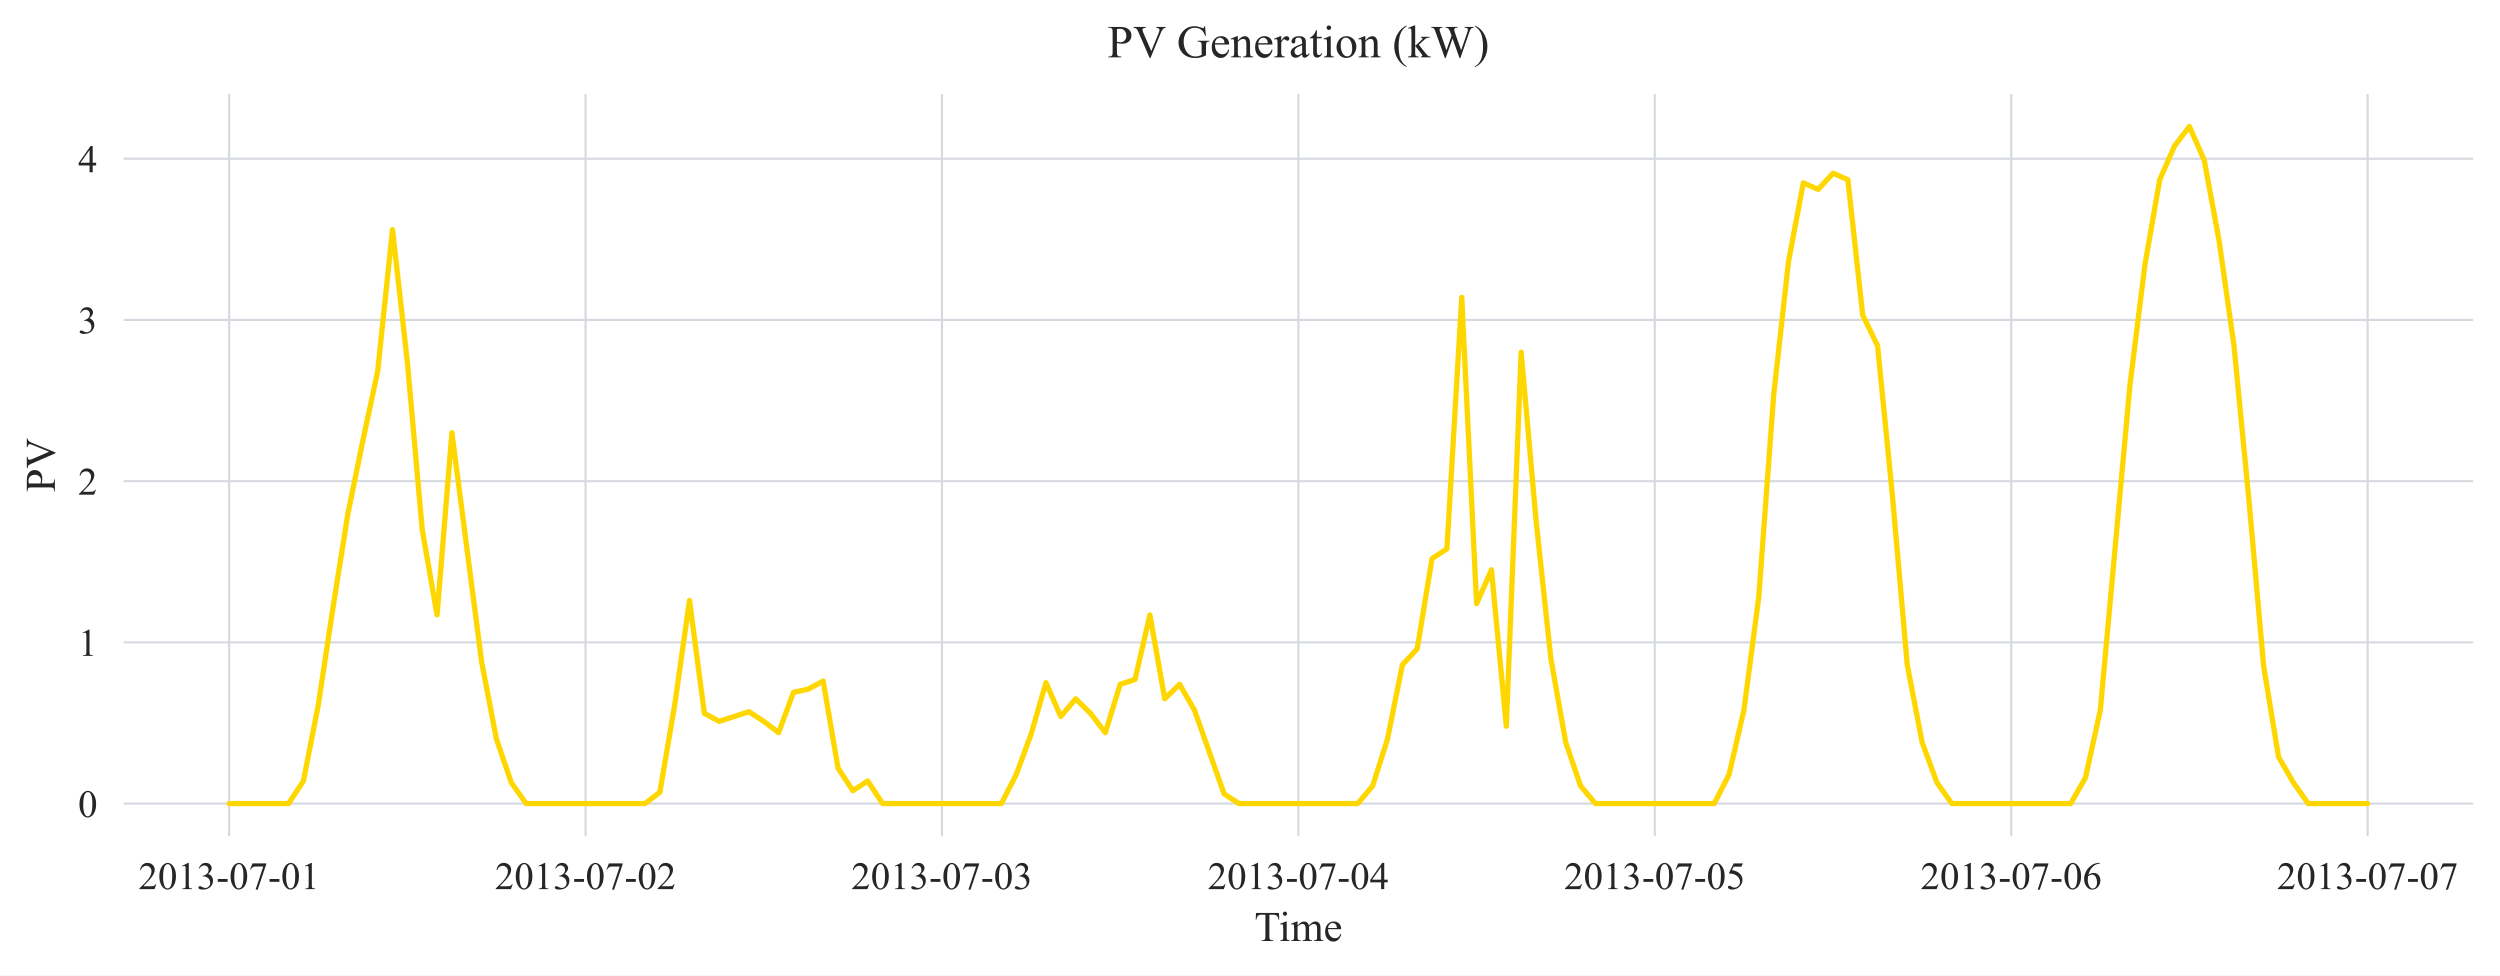
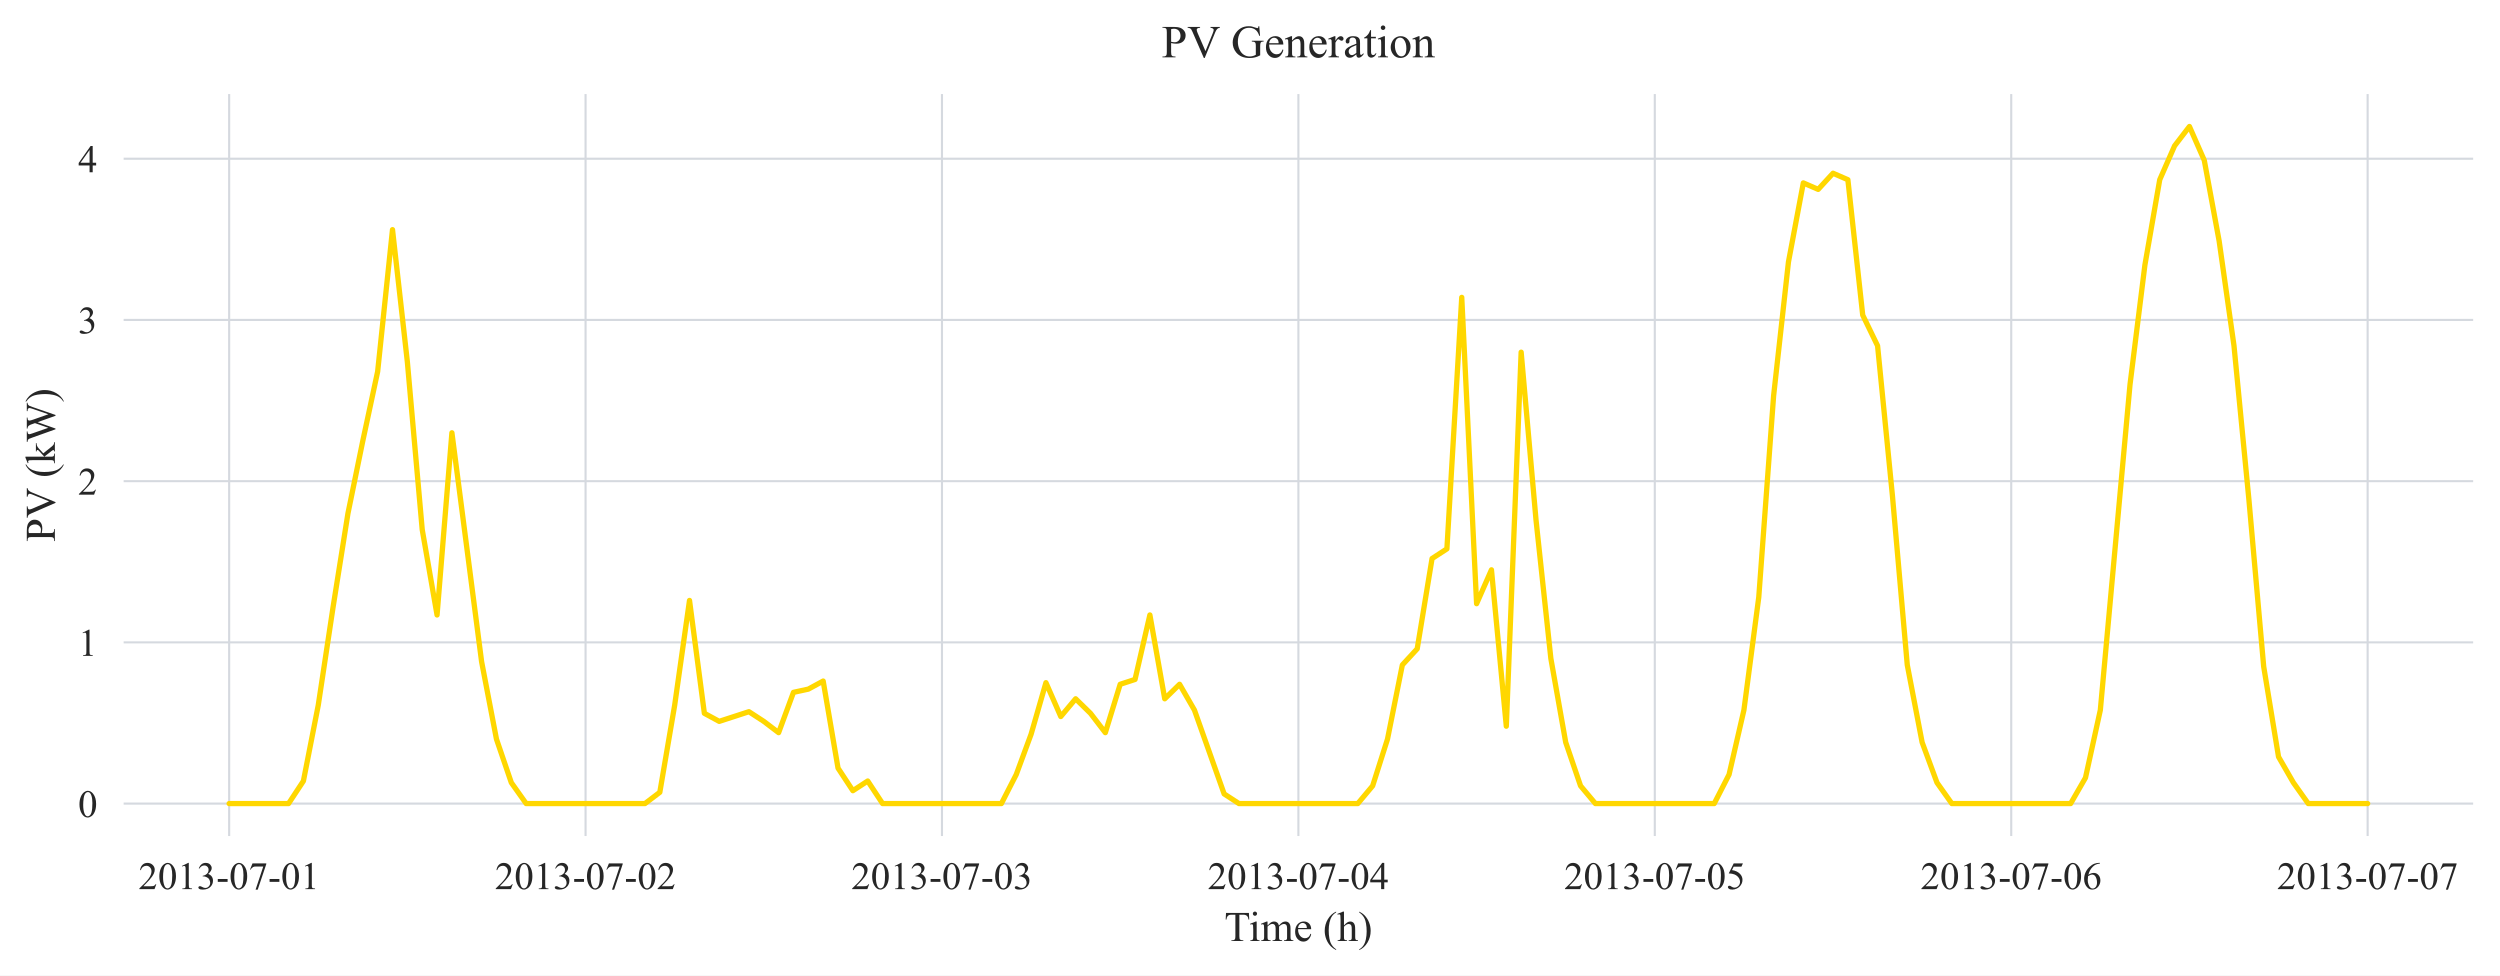
<svg xmlns="http://www.w3.org/2000/svg" xmlns:xlink="http://www.w3.org/1999/xlink" width="707.718pt" height="276.157pt" viewBox="0 0 707.718 276.157" version="1.1">
  <defs>
    <style type="text/css">*{stroke-linejoin: round; stroke-linecap: butt}</style>
  </defs>
  <g id="figure_1">
    <g id="patch_1">
-       <path d="M -0 276.157  L 707.718 276.157  L 707.718 0  L -0 0  z " style="fill: #ffffff" />
+       <path d="M 0 276.157  L 707.718 276.157  L 707.718 0  L 0 0  z " style="fill: #ffffff" />
    </g>
    <g id="axes_1">
      <g id="patch_2">
        <path d="M 34.599 237.067  L 700.518 237.067  L 700.518 26.227  L 34.599 26.227  z " style="fill: #ffffff" />
      </g>
      <g id="matplotlib.axis_1">
        <g id="xtick_1">
          <g id="line2d_1">
-             <path d="M 64.868 237.067  L 64.868 26.227  " clip-path="url(#p5eeb94ddb6)" style="fill: none; stroke: #d5d9df; stroke-width: 0.6; stroke-linecap: round" />
+             <path d="M 64.868 237.067  L 64.868 26.227  " clip-path="url(#pd6f3254963)" style="fill: none; stroke: #d5d9df; stroke-width: 0.6; stroke-linecap: round" />
          </g>
          <g id="text_1">
            <g style="fill: #262626" transform="translate(39.20575 251.705) scale(0.11 -0.11)">
              <defs>
                <path id="TimesNewRomanPSMT-32" d="M 2934 816  L 2638 0  L 138 0  L 138 116  Q 1241 1122 1691 1759  Q 2141 2397 2141 2925  Q 2141 3328 1894 3587  Q 1647 3847 1303 3847  Q 991 3847 742 3664  Q 494 3481 375 3128  L 259 3128  Q 338 3706 661 4015  Q 984 4325 1469 4325  Q 1984 4325 2329 3994  Q 2675 3663 2675 3213  Q 2675 2891 2525 2569  Q 2294 2063 1775 1497  Q 997 647 803 472  L 1909 472  Q 2247 472 2383 497  Q 2519 522 2628 598  Q 2738 675 2819 816  L 2934 816  z " transform="scale(0.015625)" />
                <path id="TimesNewRomanPSMT-30" d="M 231 2094  Q 231 2819 450 3342  Q 669 3866 1031 4122  Q 1313 4325 1613 4325  Q 2100 4325 2488 3828  Q 2972 3213 2972 2159  Q 2972 1422 2759 906  Q 2547 391 2217 158  Q 1888 -75 1581 -75  Q 975 -75 572 641  Q 231 1244 231 2094  z M 844 2016  Q 844 1141 1059 588  Q 1238 122 1591 122  Q 1759 122 1940 273  Q 2122 425 2216 781  Q 2359 1319 2359 2297  Q 2359 3022 2209 3506  Q 2097 3866 1919 4016  Q 1791 4119 1609 4119  Q 1397 4119 1231 3928  Q 1006 3669 925 3112  Q 844 2556 844 2016  z " transform="scale(0.015625)" />
                <path id="TimesNewRomanPSMT-31" d="M 750 3822  L 1781 4325  L 1884 4325  L 1884 747  Q 1884 391 1914 303  Q 1944 216 2037 169  Q 2131 122 2419 116  L 2419 0  L 825 0  L 825 116  Q 1125 122 1212 167  Q 1300 213 1334 289  Q 1369 366 1369 747  L 1369 3034  Q 1369 3497 1338 3628  Q 1316 3728 1258 3775  Q 1200 3822 1119 3822  Q 1003 3822 797 3725  L 750 3822  z " transform="scale(0.015625)" />
                <path id="TimesNewRomanPSMT-33" d="M 325 3431  Q 506 3859 782 4092  Q 1059 4325 1472 4325  Q 1981 4325 2253 3994  Q 2459 3747 2459 3466  Q 2459 3003 1878 2509  Q 2269 2356 2469 2072  Q 2669 1788 2669 1403  Q 2669 853 2319 450  Q 1863 -75 997 -75  Q 569 -75 414 31  Q 259 138 259 259  Q 259 350 332 419  Q 406 488 509 488  Q 588 488 669 463  Q 722 447 909 348  Q 1097 250 1169 231  Q 1284 197 1416 197  Q 1734 197 1970 444  Q 2206 691 2206 1028  Q 2206 1275 2097 1509  Q 2016 1684 1919 1775  Q 1784 1900 1550 2001  Q 1316 2103 1072 2103  L 972 2103  L 972 2197  Q 1219 2228 1467 2375  Q 1716 2522 1828 2728  Q 1941 2934 1941 3181  Q 1941 3503 1739 3701  Q 1538 3900 1238 3900  Q 753 3900 428 3381  L 325 3431  z " transform="scale(0.015625)" />
                <path id="TimesNewRomanPSMT-2d" d="M 259 1672  L 1875 1672  L 1875 1200  L 259 1200  L 259 1672  z " transform="scale(0.015625)" />
                <path id="TimesNewRomanPSMT-37" d="M 644 4238  L 2916 4238  L 2916 4119  L 1503 -88  L 1153 -88  L 2419 3728  L 1253 3728  Q 900 3728 750 3644  Q 488 3500 328 3200  L 238 3234  L 644 4238  z " transform="scale(0.015625)" />
              </defs>
              <use xlink:href="#TimesNewRomanPSMT-32" />
              <use xlink:href="#TimesNewRomanPSMT-30" transform="translate(50 0)" />
              <use xlink:href="#TimesNewRomanPSMT-31" transform="translate(100 0)" />
              <use xlink:href="#TimesNewRomanPSMT-33" transform="translate(150 0)" />
              <use xlink:href="#TimesNewRomanPSMT-2d" transform="translate(200 0)" />
              <use xlink:href="#TimesNewRomanPSMT-30" transform="translate(233.3008 0)" />
              <use xlink:href="#TimesNewRomanPSMT-37" transform="translate(283.3008 0)" />
              <use xlink:href="#TimesNewRomanPSMT-2d" transform="translate(333.3008 0)" />
              <use xlink:href="#TimesNewRomanPSMT-30" transform="translate(366.6016 0)" />
              <use xlink:href="#TimesNewRomanPSMT-31" transform="translate(416.6016 0)" />
            </g>
          </g>
        </g>
        <g id="xtick_2">
          <g id="line2d_2">
-             <path d="M 165.765 237.067  L 165.765 26.227  " clip-path="url(#p5eeb94ddb6)" style="fill: none; stroke: #d5d9df; stroke-width: 0.6; stroke-linecap: round" />
+             <path d="M 165.765 237.067  L 165.765 26.227  " clip-path="url(#pd6f3254963)" style="fill: none; stroke: #d5d9df; stroke-width: 0.6; stroke-linecap: round" />
          </g>
          <g id="text_2">
            <g style="fill: #262626" transform="translate(140.1025 251.705) scale(0.11 -0.11)">
              <use xlink:href="#TimesNewRomanPSMT-32" />
              <use xlink:href="#TimesNewRomanPSMT-30" transform="translate(50 0)" />
              <use xlink:href="#TimesNewRomanPSMT-31" transform="translate(100 0)" />
              <use xlink:href="#TimesNewRomanPSMT-33" transform="translate(150 0)" />
              <use xlink:href="#TimesNewRomanPSMT-2d" transform="translate(200 0)" />
              <use xlink:href="#TimesNewRomanPSMT-30" transform="translate(233.3008 0)" />
              <use xlink:href="#TimesNewRomanPSMT-37" transform="translate(283.3008 0)" />
              <use xlink:href="#TimesNewRomanPSMT-2d" transform="translate(333.3008 0)" />
              <use xlink:href="#TimesNewRomanPSMT-30" transform="translate(366.6016 0)" />
              <use xlink:href="#TimesNewRomanPSMT-32" transform="translate(416.6016 0)" />
            </g>
          </g>
        </g>
        <g id="xtick_3">
          <g id="line2d_3">
-             <path d="M 266.662 237.067  L 266.662 26.227  " clip-path="url(#p5eeb94ddb6)" style="fill: none; stroke: #d5d9df; stroke-width: 0.6; stroke-linecap: round" />
+             <path d="M 266.662 237.067  L 266.662 26.227  " clip-path="url(#pd6f3254963)" style="fill: none; stroke: #d5d9df; stroke-width: 0.6; stroke-linecap: round" />
          </g>
          <g id="text_3">
            <g style="fill: #262626" transform="translate(240.9993 251.705) scale(0.11 -0.11)">
              <use xlink:href="#TimesNewRomanPSMT-32" />
              <use xlink:href="#TimesNewRomanPSMT-30" transform="translate(50 0)" />
              <use xlink:href="#TimesNewRomanPSMT-31" transform="translate(100 0)" />
              <use xlink:href="#TimesNewRomanPSMT-33" transform="translate(150 0)" />
              <use xlink:href="#TimesNewRomanPSMT-2d" transform="translate(200 0)" />
              <use xlink:href="#TimesNewRomanPSMT-30" transform="translate(233.3008 0)" />
              <use xlink:href="#TimesNewRomanPSMT-37" transform="translate(283.3008 0)" />
              <use xlink:href="#TimesNewRomanPSMT-2d" transform="translate(333.3008 0)" />
              <use xlink:href="#TimesNewRomanPSMT-30" transform="translate(366.6016 0)" />
              <use xlink:href="#TimesNewRomanPSMT-33" transform="translate(416.6016 0)" />
            </g>
          </g>
        </g>
        <g id="xtick_4">
          <g id="line2d_4">
-             <path d="M 367.559 237.067  L 367.559 26.227  " clip-path="url(#p5eeb94ddb6)" style="fill: none; stroke: #d5d9df; stroke-width: 0.6; stroke-linecap: round" />
+             <path d="M 367.559 237.067  L 367.559 26.227  " clip-path="url(#pd6f3254963)" style="fill: none; stroke: #d5d9df; stroke-width: 0.6; stroke-linecap: round" />
          </g>
          <g id="text_4">
            <g style="fill: #262626" transform="translate(341.896 251.705) scale(0.11 -0.11)">
              <defs>
                <path id="TimesNewRomanPSMT-34" d="M 2978 1563  L 2978 1119  L 2409 1119  L 2409 0  L 1894 0  L 1894 1119  L 100 1119  L 100 1519  L 2066 4325  L 2409 4325  L 2409 1563  L 2978 1563  z M 1894 1563  L 1894 3666  L 406 1563  L 1894 1563  z " transform="scale(0.015625)" />
              </defs>
              <use xlink:href="#TimesNewRomanPSMT-32" />
              <use xlink:href="#TimesNewRomanPSMT-30" transform="translate(50 0)" />
              <use xlink:href="#TimesNewRomanPSMT-31" transform="translate(100 0)" />
              <use xlink:href="#TimesNewRomanPSMT-33" transform="translate(150 0)" />
              <use xlink:href="#TimesNewRomanPSMT-2d" transform="translate(200 0)" />
              <use xlink:href="#TimesNewRomanPSMT-30" transform="translate(233.3008 0)" />
              <use xlink:href="#TimesNewRomanPSMT-37" transform="translate(283.3008 0)" />
              <use xlink:href="#TimesNewRomanPSMT-2d" transform="translate(333.3008 0)" />
              <use xlink:href="#TimesNewRomanPSMT-30" transform="translate(366.6016 0)" />
              <use xlink:href="#TimesNewRomanPSMT-34" transform="translate(416.6016 0)" />
            </g>
          </g>
        </g>
        <g id="xtick_5">
          <g id="line2d_5">
-             <path d="M 468.455 237.067  L 468.455 26.227  " clip-path="url(#p5eeb94ddb6)" style="fill: none; stroke: #d5d9df; stroke-width: 0.6; stroke-linecap: round" />
+             <path d="M 468.455 237.067  L 468.455 26.227  " clip-path="url(#pd6f3254963)" style="fill: none; stroke: #d5d9df; stroke-width: 0.6; stroke-linecap: round" />
          </g>
          <g id="text_5">
            <g style="fill: #262626" transform="translate(442.7928 251.705) scale(0.11 -0.11)">
              <defs>
                <path id="TimesNewRomanPSMT-35" d="M 2778 4238  L 2534 3706  L 1259 3706  L 981 3138  Q 1809 3016 2294 2522  Q 2709 2097 2709 1522  Q 2709 1188 2573 903  Q 2438 619 2231 419  Q 2025 219 1772 97  Q 1413 -75 1034 -75  Q 653 -75 479 54  Q 306 184 306 341  Q 306 428 378 495  Q 450 563 559 563  Q 641 563 702 538  Q 763 513 909 409  Q 1144 247 1384 247  Q 1750 247 2026 523  Q 2303 800 2303 1197  Q 2303 1581 2056 1914  Q 1809 2247 1375 2428  Q 1034 2569 447 2591  L 1259 4238  L 2778 4238  z " transform="scale(0.015625)" />
              </defs>
              <use xlink:href="#TimesNewRomanPSMT-32" />
              <use xlink:href="#TimesNewRomanPSMT-30" transform="translate(50 0)" />
              <use xlink:href="#TimesNewRomanPSMT-31" transform="translate(100 0)" />
              <use xlink:href="#TimesNewRomanPSMT-33" transform="translate(150 0)" />
              <use xlink:href="#TimesNewRomanPSMT-2d" transform="translate(200 0)" />
              <use xlink:href="#TimesNewRomanPSMT-30" transform="translate(233.3008 0)" />
              <use xlink:href="#TimesNewRomanPSMT-37" transform="translate(283.3008 0)" />
              <use xlink:href="#TimesNewRomanPSMT-2d" transform="translate(333.3008 0)" />
              <use xlink:href="#TimesNewRomanPSMT-30" transform="translate(366.6016 0)" />
              <use xlink:href="#TimesNewRomanPSMT-35" transform="translate(416.6016 0)" />
            </g>
          </g>
        </g>
        <g id="xtick_6">
          <g id="line2d_6">
-             <path d="M 569.352 237.067  L 569.352 26.227  " clip-path="url(#p5eeb94ddb6)" style="fill: none; stroke: #d5d9df; stroke-width: 0.6; stroke-linecap: round" />
+             <path d="M 569.352 237.067  L 569.352 26.227  " clip-path="url(#pd6f3254963)" style="fill: none; stroke: #d5d9df; stroke-width: 0.6; stroke-linecap: round" />
          </g>
          <g id="text_6">
            <g style="fill: #262626" transform="translate(543.6896 251.705) scale(0.11 -0.11)">
              <defs>
                <path id="TimesNewRomanPSMT-36" d="M 2869 4325  L 2869 4209  Q 2456 4169 2195 4045  Q 1934 3922 1679 3669  Q 1425 3416 1258 3105  Q 1091 2794 978 2366  Q 1428 2675 1881 2675  Q 2316 2675 2634 2325  Q 2953 1975 2953 1425  Q 2953 894 2631 456  Q 2244 -75 1606 -75  Q 1172 -75 869 213  Q 275 772 275 1663  Q 275 2231 503 2743  Q 731 3256 1154 3653  Q 1578 4050 1965 4187  Q 2353 4325 2688 4325  L 2869 4325  z M 925 2138  Q 869 1716 869 1456  Q 869 1156 980 804  Q 1091 453 1309 247  Q 1469 100 1697 100  Q 1969 100 2183 356  Q 2397 613 2397 1088  Q 2397 1622 2184 2012  Q 1972 2403 1581 2403  Q 1463 2403 1327 2353  Q 1191 2303 925 2138  z " transform="scale(0.015625)" />
              </defs>
              <use xlink:href="#TimesNewRomanPSMT-32" />
              <use xlink:href="#TimesNewRomanPSMT-30" transform="translate(50 0)" />
              <use xlink:href="#TimesNewRomanPSMT-31" transform="translate(100 0)" />
              <use xlink:href="#TimesNewRomanPSMT-33" transform="translate(150 0)" />
              <use xlink:href="#TimesNewRomanPSMT-2d" transform="translate(200 0)" />
              <use xlink:href="#TimesNewRomanPSMT-30" transform="translate(233.3008 0)" />
              <use xlink:href="#TimesNewRomanPSMT-37" transform="translate(283.3008 0)" />
              <use xlink:href="#TimesNewRomanPSMT-2d" transform="translate(333.3008 0)" />
              <use xlink:href="#TimesNewRomanPSMT-30" transform="translate(366.6016 0)" />
              <use xlink:href="#TimesNewRomanPSMT-36" transform="translate(416.6016 0)" />
            </g>
          </g>
        </g>
        <g id="xtick_7">
          <g id="line2d_7">
-             <path d="M 670.249 237.067  L 670.249 26.227  " clip-path="url(#p5eeb94ddb6)" style="fill: none; stroke: #d5d9df; stroke-width: 0.6; stroke-linecap: round" />
+             <path d="M 670.249 237.067  L 670.249 26.227  " clip-path="url(#pd6f3254963)" style="fill: none; stroke: #d5d9df; stroke-width: 0.6; stroke-linecap: round" />
          </g>
          <g id="text_7">
            <g style="fill: #262626" transform="translate(644.5863 251.705) scale(0.11 -0.11)">
              <use xlink:href="#TimesNewRomanPSMT-32" />
              <use xlink:href="#TimesNewRomanPSMT-30" transform="translate(50 0)" />
              <use xlink:href="#TimesNewRomanPSMT-31" transform="translate(100 0)" />
              <use xlink:href="#TimesNewRomanPSMT-33" transform="translate(150 0)" />
              <use xlink:href="#TimesNewRomanPSMT-2d" transform="translate(200 0)" />
              <use xlink:href="#TimesNewRomanPSMT-30" transform="translate(233.3008 0)" />
              <use xlink:href="#TimesNewRomanPSMT-37" transform="translate(283.3008 0)" />
              <use xlink:href="#TimesNewRomanPSMT-2d" transform="translate(333.3008 0)" />
              <use xlink:href="#TimesNewRomanPSMT-30" transform="translate(366.6016 0)" />
              <use xlink:href="#TimesNewRomanPSMT-37" transform="translate(416.6016 0)" />
            </g>
          </g>
        </g>
        <g id="text_8">
-           <g style="fill: #262626" transform="translate(355.1068 266.3905) scale(0.12 -0.12)">
+           <g style="fill: #262626" transform="translate(346.6112 266.3905) scale(0.12 -0.12)">
            <defs>
              <path id="TimesNewRomanPSMT-54" d="M 3703 4238  L 3750 3244  L 3631 3244  Q 3597 3506 3538 3619  Q 3441 3800 3280 3886  Q 3119 3972 2856 3972  L 2259 3972  L 2259 734  Q 2259 344 2344 247  Q 2463 116 2709 116  L 2856 116  L 2856 0  L 1059 0  L 1059 116  L 1209 116  Q 1478 116 1591 278  Q 1659 378 1659 734  L 1659 3972  L 1150 3972  Q 853 3972 728 3928  Q 566 3869 450 3700  Q 334 3531 313 3244  L 194 3244  L 244 4238  L 3703 4238  z " transform="scale(0.015625)" />
              <path id="TimesNewRomanPSMT-69" d="M 928 4444  Q 1059 4444 1151 4351  Q 1244 4259 1244 4128  Q 1244 3997 1151 3903  Q 1059 3809 928 3809  Q 797 3809 703 3903  Q 609 3997 609 4128  Q 609 4259 701 4351  Q 794 4444 928 4444  z M 1188 2947  L 1188 647  Q 1188 378 1227 289  Q 1266 200 1342 156  Q 1419 113 1622 113  L 1622 0  L 231 0  L 231 113  Q 441 113 512 153  Q 584 194 626 287  Q 669 381 669 647  L 669 1750  Q 669 2216 641 2353  Q 619 2453 572 2492  Q 525 2531 444 2531  Q 356 2531 231 2484  L 188 2597  L 1050 2947  L 1188 2947  z " transform="scale(0.015625)" />
              <path id="TimesNewRomanPSMT-6d" d="M 1050 2338  Q 1363 2650 1419 2697  Q 1559 2816 1721 2881  Q 1884 2947 2044 2947  Q 2313 2947 2506 2790  Q 2700 2634 2766 2338  Q 3088 2713 3309 2830  Q 3531 2947 3766 2947  Q 3994 2947 4170 2830  Q 4347 2713 4450 2447  Q 4519 2266 4519 1878  L 4519 647  Q 4519 378 4559 278  Q 4591 209 4675 161  Q 4759 113 4950 113  L 4950 0  L 3538 0  L 3538 113  L 3597 113  Q 3781 113 3884 184  Q 3956 234 3988 344  Q 4000 397 4000 647  L 4000 1878  Q 4000 2228 3916 2372  Q 3794 2572 3525 2572  Q 3359 2572 3192 2489  Q 3025 2406 2788 2181  L 2781 2147  L 2788 2013  L 2788 647  Q 2788 353 2820 281  Q 2853 209 2943 161  Q 3034 113 3253 113  L 3253 0  L 1806 0  L 1806 113  Q 2044 113 2133 169  Q 2222 225 2256 338  Q 2272 391 2272 647  L 2272 1878  Q 2272 2228 2169 2381  Q 2031 2581 1784 2581  Q 1616 2581 1450 2491  Q 1191 2353 1050 2181  L 1050 647  Q 1050 366 1089 281  Q 1128 197 1204 155  Q 1281 113 1516 113  L 1516 0  L 100 0  L 100 113  Q 297 113 375 155  Q 453 197 493 289  Q 534 381 534 647  L 534 1741  Q 534 2213 506 2350  Q 484 2453 437 2492  Q 391 2531 309 2531  Q 222 2531 100 2484  L 53 2597  L 916 2947  L 1050 2947  L 1050 2338  z " transform="scale(0.015625)" />
              <path id="TimesNewRomanPSMT-65" d="M 681 1784  Q 678 1147 991 784  Q 1303 422 1725 422  Q 2006 422 2214 576  Q 2422 731 2563 1106  L 2659 1044  Q 2594 616 2278 264  Q 1963 -88 1488 -88  Q 972 -88 605 314  Q 238 716 238 1394  Q 238 2128 614 2539  Q 991 2950 1559 2950  Q 2041 2950 2350 2633  Q 2659 2316 2659 1784  L 681 1784  z M 681 1966  L 2006 1966  Q 1991 2241 1941 2353  Q 1863 2528 1708 2628  Q 1553 2728 1384 2728  Q 1125 2728 920 2526  Q 716 2325 681 1966  z " transform="scale(0.015625)" />
+               <path id="TimesNewRomanPSMT-20" transform="scale(0.015625)" />
+               <path id="TimesNewRomanPSMT-28" d="M 1988 -1253  L 1988 -1369  Q 1516 -1131 1200 -813  Q 750 -359 506 256  Q 263 872 263 1534  Q 263 2503 741 3301  Q 1219 4100 1988 4444  L 1988 4313  Q 1603 4100 1356 3731  Q 1109 3363 987 2797  Q 866 2231 866 1616  Q 866 947 969 400  Q 1050 -31 1165 -292  Q 1281 -553 1476 -793  Q 1672 -1034 1988 -1253  z " transform="scale(0.015625)" />
+               <path id="TimesNewRomanPSMT-68" d="M 1041 4444  L 1041 2350  Q 1388 2731 1591 2839  Q 1794 2947 1997 2947  Q 2241 2947 2416 2812  Q 2591 2678 2675 2391  Q 2734 2191 2734 1659  L 2734 647  Q 2734 375 2778 275  Q 2809 200 2884 156  Q 2959 113 3159 113  L 3159 0  L 1753 0  L 1753 113  L 1819 113  Q 2019 113 2097 173  Q 2175 234 2206 353  Q 2216 403 2216 647  L 2216 1659  Q 2216 2128 2167 2275  Q 2119 2422 2012 2495  Q 1906 2569 1756 2569  Q 1603 2569 1437 2487  Q 1272 2406 1041 2159  L 1041 647  Q 1041 353 1073 281  Q 1106 209 1195 161  Q 1284 113 1503 113  L 1503 0  L 84 0  L 84 113  Q 275 113 384 172  Q 447 203 484 290  Q 522 378 522 647  L 522 3238  Q 522 3728 498 3840  Q 475 3953 426 3993  Q 378 4034 297 4034  Q 231 4034 84 3984  L 41 4094  L 897 4444  L 1041 4444  z " transform="scale(0.015625)" />
+               <path id="TimesNewRomanPSMT-29" d="M 144 4313  L 144 4444  Q 619 4209 934 3891  Q 1381 3434 1625 2820  Q 1869 2206 1869 1541  Q 1869 572 1392 -226  Q 916 -1025 144 -1369  L 144 -1253  Q 528 -1038 776 -670  Q 1025 -303 1145 264  Q 1266 831 1266 1447  Q 1266 2113 1163 2663  Q 1084 3094 967 3353  Q 850 3613 656 3853  Q 463 4094 144 4313  z " transform="scale(0.015625)" />
            </defs>
            <use xlink:href="#TimesNewRomanPSMT-54" />
            <use xlink:href="#TimesNewRomanPSMT-69" transform="translate(57.58398 0)" />
            <use xlink:href="#TimesNewRomanPSMT-6d" transform="translate(85.36719 0)" />
            <use xlink:href="#TimesNewRomanPSMT-65" transform="translate(163.1504 0)" />
+             <use xlink:href="#TimesNewRomanPSMT-20" transform="translate(207.5352 0)" />
+             <use xlink:href="#TimesNewRomanPSMT-28" transform="translate(232.5352 0)" />
+             <use xlink:href="#TimesNewRomanPSMT-68" transform="translate(265.8359 0)" />
+             <use xlink:href="#TimesNewRomanPSMT-29" transform="translate(315.8359 0)" />
          </g>
        </g>
      </g>
      <g id="matplotlib.axis_2">
        <g id="ytick_1">
          <g id="line2d_8">
-             <path d="M 34.599 227.483  L 700.518 227.483  " clip-path="url(#p5eeb94ddb6)" style="fill: none; stroke: #d5d9df; stroke-width: 0.6; stroke-linecap: round" />
+             <path d="M 34.599 227.483  L 700.518 227.483  " clip-path="url(#pd6f3254963)" style="fill: none; stroke: #d5d9df; stroke-width: 0.6; stroke-linecap: round" />
          </g>
          <g id="text_9">
            <g style="fill: #262626" transform="translate(22.09937 231.3023) scale(0.11 -0.11)">
              <use xlink:href="#TimesNewRomanPSMT-30" />
            </g>
          </g>
        </g>
        <g id="ytick_2">
          <g id="line2d_9">
-             <path d="M 34.599 181.847  L 700.518 181.847  " clip-path="url(#p5eeb94ddb6)" style="fill: none; stroke: #d5d9df; stroke-width: 0.6; stroke-linecap: round" />
+             <path d="M 34.599 181.847  L 700.518 181.847  " clip-path="url(#pd6f3254963)" style="fill: none; stroke: #d5d9df; stroke-width: 0.6; stroke-linecap: round" />
          </g>
          <g id="text_10">
            <g style="fill: #262626" transform="translate(22.09937 185.6659) scale(0.11 -0.11)">
              <use xlink:href="#TimesNewRomanPSMT-31" />
            </g>
          </g>
        </g>
        <g id="ytick_3">
          <g id="line2d_10">
-             <path d="M 34.599 136.211  L 700.518 136.211  " clip-path="url(#p5eeb94ddb6)" style="fill: none; stroke: #d5d9df; stroke-width: 0.6; stroke-linecap: round" />
+             <path d="M 34.599 136.211  L 700.518 136.211  " clip-path="url(#pd6f3254963)" style="fill: none; stroke: #d5d9df; stroke-width: 0.6; stroke-linecap: round" />
          </g>
          <g id="text_11">
            <g style="fill: #262626" transform="translate(22.09937 140.0296) scale(0.11 -0.11)">
              <use xlink:href="#TimesNewRomanPSMT-32" />
            </g>
          </g>
        </g>
        <g id="ytick_4">
          <g id="line2d_11">
-             <path d="M 34.599 90.574  L 700.518 90.574  " clip-path="url(#p5eeb94ddb6)" style="fill: none; stroke: #d5d9df; stroke-width: 0.6; stroke-linecap: round" />
+             <path d="M 34.599 90.574  L 700.518 90.574  " clip-path="url(#pd6f3254963)" style="fill: none; stroke: #d5d9df; stroke-width: 0.6; stroke-linecap: round" />
          </g>
          <g id="text_12">
            <g style="fill: #262626" transform="translate(22.09937 94.39321) scale(0.11 -0.11)">
              <use xlink:href="#TimesNewRomanPSMT-33" />
            </g>
          </g>
        </g>
        <g id="ytick_5">
          <g id="line2d_12">
-             <path d="M 34.599 44.938  L 700.518 44.938  " clip-path="url(#p5eeb94ddb6)" style="fill: none; stroke: #d5d9df; stroke-width: 0.6; stroke-linecap: round" />
+             <path d="M 34.599 44.938  L 700.518 44.938  " clip-path="url(#pd6f3254963)" style="fill: none; stroke: #d5d9df; stroke-width: 0.6; stroke-linecap: round" />
          </g>
          <g id="text_13">
            <g style="fill: #262626" transform="translate(22.09937 48.75685) scale(0.11 -0.11)">
              <use xlink:href="#TimesNewRomanPSMT-34" />
            </g>
          </g>
        </g>
        <g id="text_14">
-           <g style="fill: #262626" transform="translate(15.5325 139.3166) rotate(-90) scale(0.12 -0.12)">
+           <g style="fill: #262626" transform="translate(15.5325 153.3706) rotate(-90) scale(0.12 -0.12)">
            <defs>
              <path id="TimesNewRomanPSMT-50" d="M 1313 1984  L 1313 750  Q 1313 350 1400 253  Q 1519 116 1759 116  L 1922 116  L 1922 0  L 106 0  L 106 116  L 266 116  Q 534 116 650 291  Q 713 388 713 750  L 713 3488  Q 713 3888 628 3984  Q 506 4122 266 4122  L 106 4122  L 106 4238  L 1659 4238  Q 2228 4238 2556 4120  Q 2884 4003 3109 3725  Q 3334 3447 3334 3066  Q 3334 2547 2992 2222  Q 2650 1897 2025 1897  Q 1872 1897 1694 1919  Q 1516 1941 1313 1984  z M 1313 2163  Q 1478 2131 1606 2115  Q 1734 2100 1825 2100  Q 2150 2100 2386 2351  Q 2622 2603 2622 3003  Q 2622 3278 2509 3514  Q 2397 3750 2190 3867  Q 1984 3984 1722 3984  Q 1563 3984 1313 3925  L 1313 2163  z " transform="scale(0.015625)" />
              <path id="TimesNewRomanPSMT-56" d="M 4544 4238  L 4544 4122  Q 4319 4081 4203 3978  Q 4038 3825 3909 3509  L 2431 -97  L 2316 -97  L 728 3556  Q 606 3838 556 3900  Q 478 3997 364 4051  Q 250 4106 56 4122  L 56 4238  L 1788 4238  L 1788 4122  Q 1494 4094 1406 4022  Q 1319 3950 1319 3838  Q 1319 3681 1463 3350  L 2541 866  L 3541 3319  Q 3688 3681 3688 3822  Q 3688 3913 3597 3995  Q 3506 4078 3291 4113  Q 3275 4116 3238 4122  L 3238 4238  L 4544 4238  z " transform="scale(0.015625)" />
+               <path id="TimesNewRomanPSMT-6b" d="M 1047 4444  L 1047 1597  L 1775 2259  Q 2006 2472 2044 2528  Q 2069 2566 2069 2603  Q 2069 2666 2017 2711  Q 1966 2756 1847 2763  L 1847 2863  L 3091 2863  L 3091 2763  Q 2834 2756 2664 2684  Q 2494 2613 2291 2428  L 1556 1750  L 2291 822  Q 2597 438 2703 334  Q 2853 188 2966 144  Q 3044 113 3238 113  L 3238 0  L 1847 0  L 1847 113  Q 1966 116 2008 148  Q 2050 181 2050 241  Q 2050 313 1925 472  L 1047 1594  L 1047 644  Q 1047 366 1086 278  Q 1125 191 1197 153  Q 1269 116 1509 113  L 1509 0  L 53 0  L 53 113  Q 272 113 381 166  Q 447 200 481 272  Q 528 375 528 628  L 528 3234  Q 528 3731 506 3842  Q 484 3953 434 3995  Q 384 4038 303 4038  Q 238 4038 106 3984  L 53 4094  L 903 4444  L 1047 4444  z " transform="scale(0.015625)" />
+               <path id="TimesNewRomanPSMT-57" d="M 5991 4238  L 5991 4122  Q 5825 4122 5722 4062  Q 5619 4003 5525 3841  Q 5463 3731 5328 3319  L 4147 -97  L 4022 -97  L 3056 2613  L 2097 -97  L 1984 -97  L 725 3422  Q 584 3816 547 3888  Q 484 4006 376 4064  Q 269 4122 84 4122  L 84 4238  L 1653 4238  L 1653 4122  L 1578 4122  Q 1413 4122 1325 4047  Q 1238 3972 1238 3866  Q 1238 3756 1375 3363  L 2209 984  L 2913 3006  L 2788 3363  L 2688 3647  Q 2622 3803 2541 3922  Q 2500 3981 2441 4022  Q 2363 4078 2284 4103  Q 2225 4122 2097 4122  L 2097 4238  L 3747 4238  L 3747 4122  L 3634 4122  Q 3459 4122 3378 4047  Q 3297 3972 3297 3844  Q 3297 3684 3438 3288  L 4250 984  L 5056 3319  Q 5194 3706 5194 3856  Q 5194 3928 5148 3990  Q 5103 4053 5034 4078  Q 4916 4122 4725 4122  L 4725 4238  L 5991 4238  z " transform="scale(0.015625)" />
            </defs>
            <use xlink:href="#TimesNewRomanPSMT-50" />
            <use xlink:href="#TimesNewRomanPSMT-56" transform="translate(55.61523 0)" />
+             <use xlink:href="#TimesNewRomanPSMT-20" transform="translate(126.082 0)" />
+             <use xlink:href="#TimesNewRomanPSMT-28" transform="translate(151.082 0)" />
+             <use xlink:href="#TimesNewRomanPSMT-6b" transform="translate(184.3828 0)" />
+             <use xlink:href="#TimesNewRomanPSMT-57" transform="translate(234.3828 0)" />
+             <use xlink:href="#TimesNewRomanPSMT-29" transform="translate(328.7676 0)" />
          </g>
        </g>
      </g>
      <g id="line2d_13">
-         <path d="M 64.868 227.483  L 81.685 227.483  L 85.889 221.094  L 90.093 199.645  L 94.297 171.807  L 98.501 145.338  L 102.705 124.801  L 106.909 105.178  L 111.113 65.018  L 115.317 102.44  L 119.521 149.901  L 123.725 174.089  L 127.929 122.52  L 136.337 187.323  L 140.541 209.229  L 144.745 221.551  L 148.949 227.483  L 182.581 227.483  L 186.785 224.289  L 190.989 199.645  L 195.193 169.981  L 199.397 201.927  L 203.601 204.209  L 212.01 201.471  L 216.214 204.209  L 220.418 207.403  L 224.622 195.994  L 228.826 195.081  L 233.03 192.8  L 237.234 217.443  L 241.438 223.832  L 245.642 221.094  L 249.846 227.483  L 283.478 227.483  L 287.682 219.269  L 291.886 207.86  L 296.09 193.256  L 300.294 202.84  L 304.498 197.82  L 308.702 201.927  L 312.906 207.403  L 317.11 193.712  L 321.314 192.343  L 325.518 174.089  L 329.722 197.82  L 333.926 193.712  L 338.13 201.014  L 346.539 224.745  L 350.743 227.483  L 384.375 227.483  L 388.579 222.463  L 392.783 209.229  L 396.987 188.236  L 401.191 183.672  L 405.395 158.116  L 409.599 155.378  L 413.803 84.185  L 418.007 170.894  L 422.211 161.311  L 426.415 205.578  L 430.619 99.701  L 434.823 147.163  L 439.027 186.411  L 443.231 210.141  L 447.435 222.463  L 451.639 227.483  L 485.272 227.483  L 489.476 219.269  L 493.68 201.014  L 497.884 169.069  L 502.088 112.023  L 506.292 74.145  L 510.496 51.783  L 514.7 53.609  L 518.904 49.045  L 523.108 50.871  L 527.312 89.205  L 531.516 97.876  L 535.72 140.318  L 539.924 188.236  L 544.128 210.141  L 548.332 221.551  L 552.536 227.483  L 586.168 227.483  L 590.372 220.181  L 594.576 201.014  L 602.984 108.829  L 607.189 75.058  L 611.393 50.871  L 615.597 41.287  L 619.801 35.811  L 624.005 45.394  L 628.209 68.212  L 632.413 97.876  L 636.617 141.231  L 640.821 188.692  L 645.025 214.249  L 649.229 221.551  L 653.433 227.483  L 670.249 227.483  L 670.249 227.483  " clip-path="url(#p5eeb94ddb6)" style="fill: none; stroke: #ffd700; stroke-width: 1.5; stroke-linecap: round" />
+         <path d="M 64.868 227.483  L 81.685 227.483  L 85.889 221.094  L 90.093 199.645  L 94.297 171.807  L 98.501 145.338  L 102.705 124.801  L 106.909 105.178  L 111.113 65.018  L 115.317 102.44  L 119.521 149.901  L 123.725 174.089  L 127.929 122.52  L 136.337 187.323  L 140.541 209.229  L 144.745 221.551  L 148.949 227.483  L 182.581 227.483  L 186.785 224.289  L 190.989 199.645  L 195.193 169.981  L 199.397 201.927  L 203.601 204.209  L 212.01 201.471  L 216.214 204.209  L 220.418 207.403  L 224.622 195.994  L 228.826 195.081  L 233.03 192.8  L 237.234 217.443  L 241.438 223.832  L 245.642 221.094  L 249.846 227.483  L 283.478 227.483  L 287.682 219.269  L 291.886 207.86  L 296.09 193.256  L 300.294 202.84  L 304.498 197.82  L 308.702 201.927  L 312.906 207.403  L 317.11 193.712  L 321.314 192.343  L 325.518 174.089  L 329.722 197.82  L 333.926 193.712  L 338.13 201.014  L 346.539 224.745  L 350.743 227.483  L 384.375 227.483  L 388.579 222.463  L 392.783 209.229  L 396.987 188.236  L 401.191 183.672  L 405.395 158.116  L 409.599 155.378  L 413.803 84.185  L 418.007 170.894  L 422.211 161.311  L 426.415 205.578  L 430.619 99.701  L 434.823 147.163  L 439.027 186.411  L 443.231 210.141  L 447.435 222.463  L 451.639 227.483  L 485.272 227.483  L 489.476 219.269  L 493.68 201.014  L 497.884 169.069  L 502.088 112.023  L 506.292 74.145  L 510.496 51.783  L 514.7 53.609  L 518.904 49.045  L 523.108 50.871  L 527.312 89.205  L 531.516 97.876  L 535.72 140.318  L 539.924 188.236  L 544.128 210.141  L 548.332 221.551  L 552.536 227.483  L 586.168 227.483  L 590.372 220.181  L 594.576 201.014  L 602.984 108.829  L 607.189 75.058  L 611.393 50.871  L 615.597 41.287  L 619.801 35.811  L 624.005 45.394  L 628.209 68.212  L 632.413 97.876  L 636.617 141.231  L 640.821 188.692  L 645.025 214.249  L 649.229 221.551  L 653.433 227.483  L 670.249 227.483  L 670.249 227.483  " clip-path="url(#pd6f3254963)" style="fill: none; stroke: #ffd700; stroke-width: 1.5; stroke-linecap: round" />
      </g>
      <g id="patch_3">
        <path d="M 34.599 237.067  L 34.599 26.227  " style="fill: none; stroke: #ffffff; stroke-width: 0.8; stroke-linejoin: miter; stroke-linecap: square" />
      </g>
      <g id="patch_4">
        <path d="M 700.518 237.067  L 700.518 26.227  " style="fill: none; stroke: #ffffff; stroke-width: 0.8; stroke-linejoin: miter; stroke-linecap: square" />
      </g>
      <g id="patch_5">
        <path d="M 34.599 237.067  L 700.518 237.067  " style="fill: none; stroke: #ffffff; stroke-width: 0.8; stroke-linejoin: miter; stroke-linecap: square" />
      </g>
      <g id="patch_6">
        <path d="M 34.599 26.227  L 700.518 26.227  " style="fill: none; stroke: #ffffff; stroke-width: 0.8; stroke-linejoin: miter; stroke-linecap: square" />
      </g>
      <g id="text_15">
-         <g style="fill: #262626" transform="translate(313.5234 16.22687) scale(0.13 -0.13)">
+         <g style="fill: #262626" transform="translate(328.8624 16.22687) scale(0.13 -0.13)">
          <defs>
-             <path id="TimesNewRomanPSMT-20" transform="scale(0.015625)" />
            <path id="TimesNewRomanPSMT-47" d="M 3928 4334  L 4038 2997  L 3928 2997  Q 3763 3497 3500 3750  Q 3122 4116 2528 4116  Q 1719 4116 1297 3475  Q 944 2934 944 2188  Q 944 1581 1178 1081  Q 1413 581 1792 348  Q 2172 116 2572 116  Q 2806 116 3025 175  Q 3244 234 3447 350  L 3447 1575  Q 3447 1894 3398 1992  Q 3350 2091 3248 2142  Q 3147 2194 2891 2194  L 2891 2313  L 4531 2313  L 4531 2194  L 4453 2194  Q 4209 2194 4119 2031  Q 4056 1916 4056 1575  L 4056 278  Q 3697 84 3347 -6  Q 2997 -97 2569 -97  Q 1341 -97 703 691  Q 225 1281 225 2053  Q 225 2613 494 3125  Q 813 3734 1369 4063  Q 1834 4334 2469 4334  Q 2700 4334 2889 4296  Q 3078 4259 3425 4131  Q 3600 4066 3659 4066  Q 3719 4066 3761 4120  Q 3803 4175 3813 4334  L 3928 4334  z " transform="scale(0.015625)" />
            <path id="TimesNewRomanPSMT-6e" d="M 1034 2341  Q 1538 2947 1994 2947  Q 2228 2947 2397 2830  Q 2566 2713 2666 2444  Q 2734 2256 2734 1869  L 2734 647  Q 2734 375 2778 278  Q 2813 200 2889 156  Q 2966 113 3172 113  L 3172 0  L 1756 0  L 1756 113  L 1816 113  Q 2016 113 2095 173  Q 2175 234 2206 353  Q 2219 400 2219 647  L 2219 1819  Q 2219 2209 2117 2386  Q 2016 2563 1775 2563  Q 1403 2563 1034 2156  L 1034 647  Q 1034 356 1069 288  Q 1113 197 1189 155  Q 1266 113 1500 113  L 1500 0  L 84 0  L 84 113  L 147 113  Q 366 113 442 223  Q 519 334 519 647  L 519 1709  Q 519 2225 495 2337  Q 472 2450 423 2490  Q 375 2531 294 2531  Q 206 2531 84 2484  L 38 2597  L 900 2947  L 1034 2947  L 1034 2341  z " transform="scale(0.015625)" />
            <path id="TimesNewRomanPSMT-72" d="M 1038 2947  L 1038 2303  Q 1397 2947 1775 2947  Q 1947 2947 2059 2842  Q 2172 2738 2172 2600  Q 2172 2478 2090 2393  Q 2009 2309 1897 2309  Q 1788 2309 1652 2417  Q 1516 2525 1450 2525  Q 1394 2525 1328 2463  Q 1188 2334 1038 2041  L 1038 669  Q 1038 431 1097 309  Q 1138 225 1241 169  Q 1344 113 1538 113  L 1538 0  L 72 0  L 72 113  Q 291 113 397 181  Q 475 231 506 341  Q 522 394 522 644  L 522 1753  Q 522 2253 501 2348  Q 481 2444 426 2487  Q 372 2531 291 2531  Q 194 2531 72 2484  L 41 2597  L 906 2947  L 1038 2947  z " transform="scale(0.015625)" />
            <path id="TimesNewRomanPSMT-61" d="M 1822 413  Q 1381 72 1269 19  Q 1100 -59 909 -59  Q 613 -59 420 144  Q 228 347 228 678  Q 228 888 322 1041  Q 450 1253 767 1440  Q 1084 1628 1822 1897  L 1822 2009  Q 1822 2438 1686 2597  Q 1550 2756 1291 2756  Q 1094 2756 978 2650  Q 859 2544 859 2406  L 866 2225  Q 866 2081 792 2003  Q 719 1925 600 1925  Q 484 1925 411 2006  Q 338 2088 338 2228  Q 338 2497 613 2722  Q 888 2947 1384 2947  Q 1766 2947 2009 2819  Q 2194 2722 2281 2516  Q 2338 2381 2338 1966  L 2338 994  Q 2338 584 2353 492  Q 2369 400 2405 369  Q 2441 338 2488 338  Q 2538 338 2575 359  Q 2641 400 2828 588  L 2828 413  Q 2478 -56 2159 -56  Q 2006 -56 1915 50  Q 1825 156 1822 413  z M 1822 616  L 1822 1706  Q 1350 1519 1213 1441  Q 966 1303 859 1153  Q 753 1003 753 825  Q 753 600 887 451  Q 1022 303 1197 303  Q 1434 303 1822 616  z " transform="scale(0.015625)" />
            <path id="TimesNewRomanPSMT-74" d="M 1031 3803  L 1031 2863  L 1700 2863  L 1700 2644  L 1031 2644  L 1031 788  Q 1031 509 1111 412  Q 1191 316 1316 316  Q 1419 316 1516 380  Q 1613 444 1666 569  L 1788 569  Q 1678 263 1478 108  Q 1278 -47 1066 -47  Q 922 -47 784 33  Q 647 113 581 261  Q 516 409 516 719  L 516 2644  L 63 2644  L 63 2747  Q 234 2816 414 2980  Q 594 3144 734 3369  Q 806 3488 934 3803  L 1031 3803  z " transform="scale(0.015625)" />
            <path id="TimesNewRomanPSMT-6f" d="M 1600 2947  Q 2250 2947 2644 2453  Q 2978 2031 2978 1484  Q 2978 1100 2793 706  Q 2609 313 2286 112  Q 1963 -88 1566 -88  Q 919 -88 538 428  Q 216 863 216 1403  Q 216 1797 411 2186  Q 606 2575 925 2761  Q 1244 2947 1600 2947  z M 1503 2744  Q 1338 2744 1170 2645  Q 1003 2547 900 2300  Q 797 2053 797 1666  Q 797 1041 1045 587  Q 1294 134 1700 134  Q 2003 134 2200 384  Q 2397 634 2397 1244  Q 2397 2006 2069 2444  Q 1847 2744 1503 2744  z " transform="scale(0.015625)" />
-             <path id="TimesNewRomanPSMT-28" d="M 1988 -1253  L 1988 -1369  Q 1516 -1131 1200 -813  Q 750 -359 506 256  Q 263 872 263 1534  Q 263 2503 741 3301  Q 1219 4100 1988 4444  L 1988 4313  Q 1603 4100 1356 3731  Q 1109 3363 987 2797  Q 866 2231 866 1616  Q 866 947 969 400  Q 1050 -31 1165 -292  Q 1281 -553 1476 -793  Q 1672 -1034 1988 -1253  z " transform="scale(0.015625)" />
-             <path id="TimesNewRomanPSMT-6b" d="M 1047 4444  L 1047 1597  L 1775 2259  Q 2006 2472 2044 2528  Q 2069 2566 2069 2603  Q 2069 2666 2017 2711  Q 1966 2756 1847 2763  L 1847 2863  L 3091 2863  L 3091 2763  Q 2834 2756 2664 2684  Q 2494 2613 2291 2428  L 1556 1750  L 2291 822  Q 2597 438 2703 334  Q 2853 188 2966 144  Q 3044 113 3238 113  L 3238 0  L 1847 0  L 1847 113  Q 1966 116 2008 148  Q 2050 181 2050 241  Q 2050 313 1925 472  L 1047 1594  L 1047 644  Q 1047 366 1086 278  Q 1125 191 1197 153  Q 1269 116 1509 113  L 1509 0  L 53 0  L 53 113  Q 272 113 381 166  Q 447 200 481 272  Q 528 375 528 628  L 528 3234  Q 528 3731 506 3842  Q 484 3953 434 3995  Q 384 4038 303 4038  Q 238 4038 106 3984  L 53 4094  L 903 4444  L 1047 4444  z " transform="scale(0.015625)" />
-             <path id="TimesNewRomanPSMT-57" d="M 5991 4238  L 5991 4122  Q 5825 4122 5722 4062  Q 5619 4003 5525 3841  Q 5463 3731 5328 3319  L 4147 -97  L 4022 -97  L 3056 2613  L 2097 -97  L 1984 -97  L 725 3422  Q 584 3816 547 3888  Q 484 4006 376 4064  Q 269 4122 84 4122  L 84 4238  L 1653 4238  L 1653 4122  L 1578 4122  Q 1413 4122 1325 4047  Q 1238 3972 1238 3866  Q 1238 3756 1375 3363  L 2209 984  L 2913 3006  L 2788 3363  L 2688 3647  Q 2622 3803 2541 3922  Q 2500 3981 2441 4022  Q 2363 4078 2284 4103  Q 2225 4122 2097 4122  L 2097 4238  L 3747 4238  L 3747 4122  L 3634 4122  Q 3459 4122 3378 4047  Q 3297 3972 3297 3844  Q 3297 3684 3438 3288  L 4250 984  L 5056 3319  Q 5194 3706 5194 3856  Q 5194 3928 5148 3990  Q 5103 4053 5034 4078  Q 4916 4122 4725 4122  L 4725 4238  L 5991 4238  z " transform="scale(0.015625)" />
-             <path id="TimesNewRomanPSMT-29" d="M 144 4313  L 144 4444  Q 619 4209 934 3891  Q 1381 3434 1625 2820  Q 1869 2206 1869 1541  Q 1869 572 1392 -226  Q 916 -1025 144 -1369  L 144 -1253  Q 528 -1038 776 -670  Q 1025 -303 1145 264  Q 1266 831 1266 1447  Q 1266 2113 1163 2663  Q 1084 3094 967 3353  Q 850 3613 656 3853  Q 463 4094 144 4313  z " transform="scale(0.015625)" />
          </defs>
          <use xlink:href="#TimesNewRomanPSMT-50" />
          <use xlink:href="#TimesNewRomanPSMT-56" transform="translate(55.61523 0)" />
          <use xlink:href="#TimesNewRomanPSMT-20" transform="translate(126.082 0)" />
          <use xlink:href="#TimesNewRomanPSMT-47" transform="translate(151.082 0)" />
          <use xlink:href="#TimesNewRomanPSMT-65" transform="translate(223.2988 0)" />
          <use xlink:href="#TimesNewRomanPSMT-6e" transform="translate(267.6836 0)" />
          <use xlink:href="#TimesNewRomanPSMT-65" transform="translate(317.6836 0)" />
          <use xlink:href="#TimesNewRomanPSMT-72" transform="translate(362.0684 0)" />
          <use xlink:href="#TimesNewRomanPSMT-61" transform="translate(395.3691 0)" />
          <use xlink:href="#TimesNewRomanPSMT-74" transform="translate(439.7539 0)" />
          <use xlink:href="#TimesNewRomanPSMT-69" transform="translate(467.5371 0)" />
          <use xlink:href="#TimesNewRomanPSMT-6f" transform="translate(495.3203 0)" />
          <use xlink:href="#TimesNewRomanPSMT-6e" transform="translate(545.3203 0)" />
-           <use xlink:href="#TimesNewRomanPSMT-20" transform="translate(595.3203 0)" />
-           <use xlink:href="#TimesNewRomanPSMT-28" transform="translate(620.3203 0)" />
-           <use xlink:href="#TimesNewRomanPSMT-6b" transform="translate(653.6211 0)" />
-           <use xlink:href="#TimesNewRomanPSMT-57" transform="translate(703.6211 0)" />
-           <use xlink:href="#TimesNewRomanPSMT-29" transform="translate(798.0059 0)" />
        </g>
      </g>
    </g>
  </g>
  <defs>
-     <clipPath id="p5eeb94ddb6">
+     <clipPath id="pd6f3254963">
      <rect x="34.599" y="26.227" width="665.919" height="210.84" />
    </clipPath>
  </defs>
</svg>
